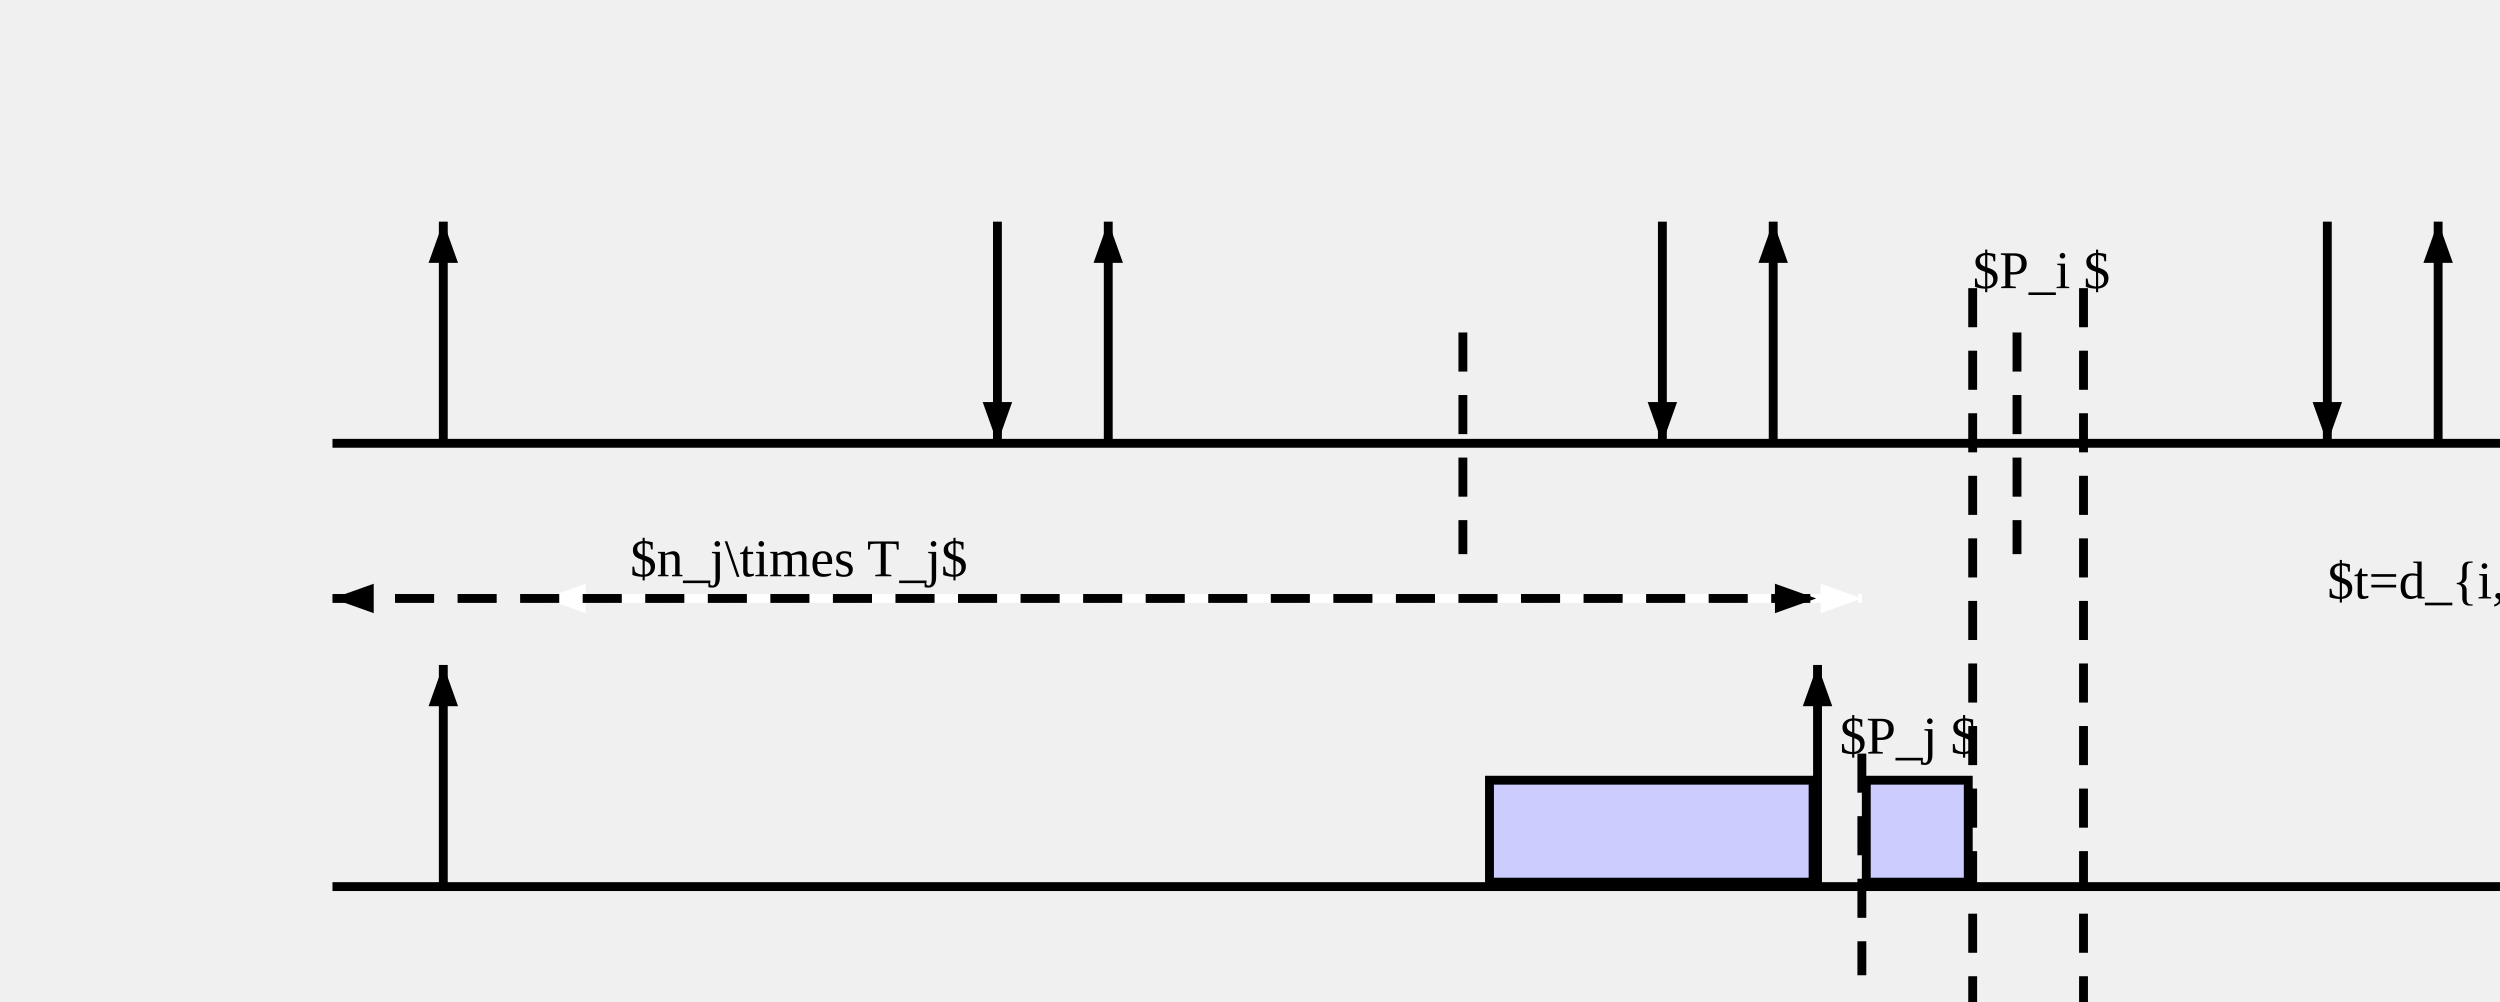
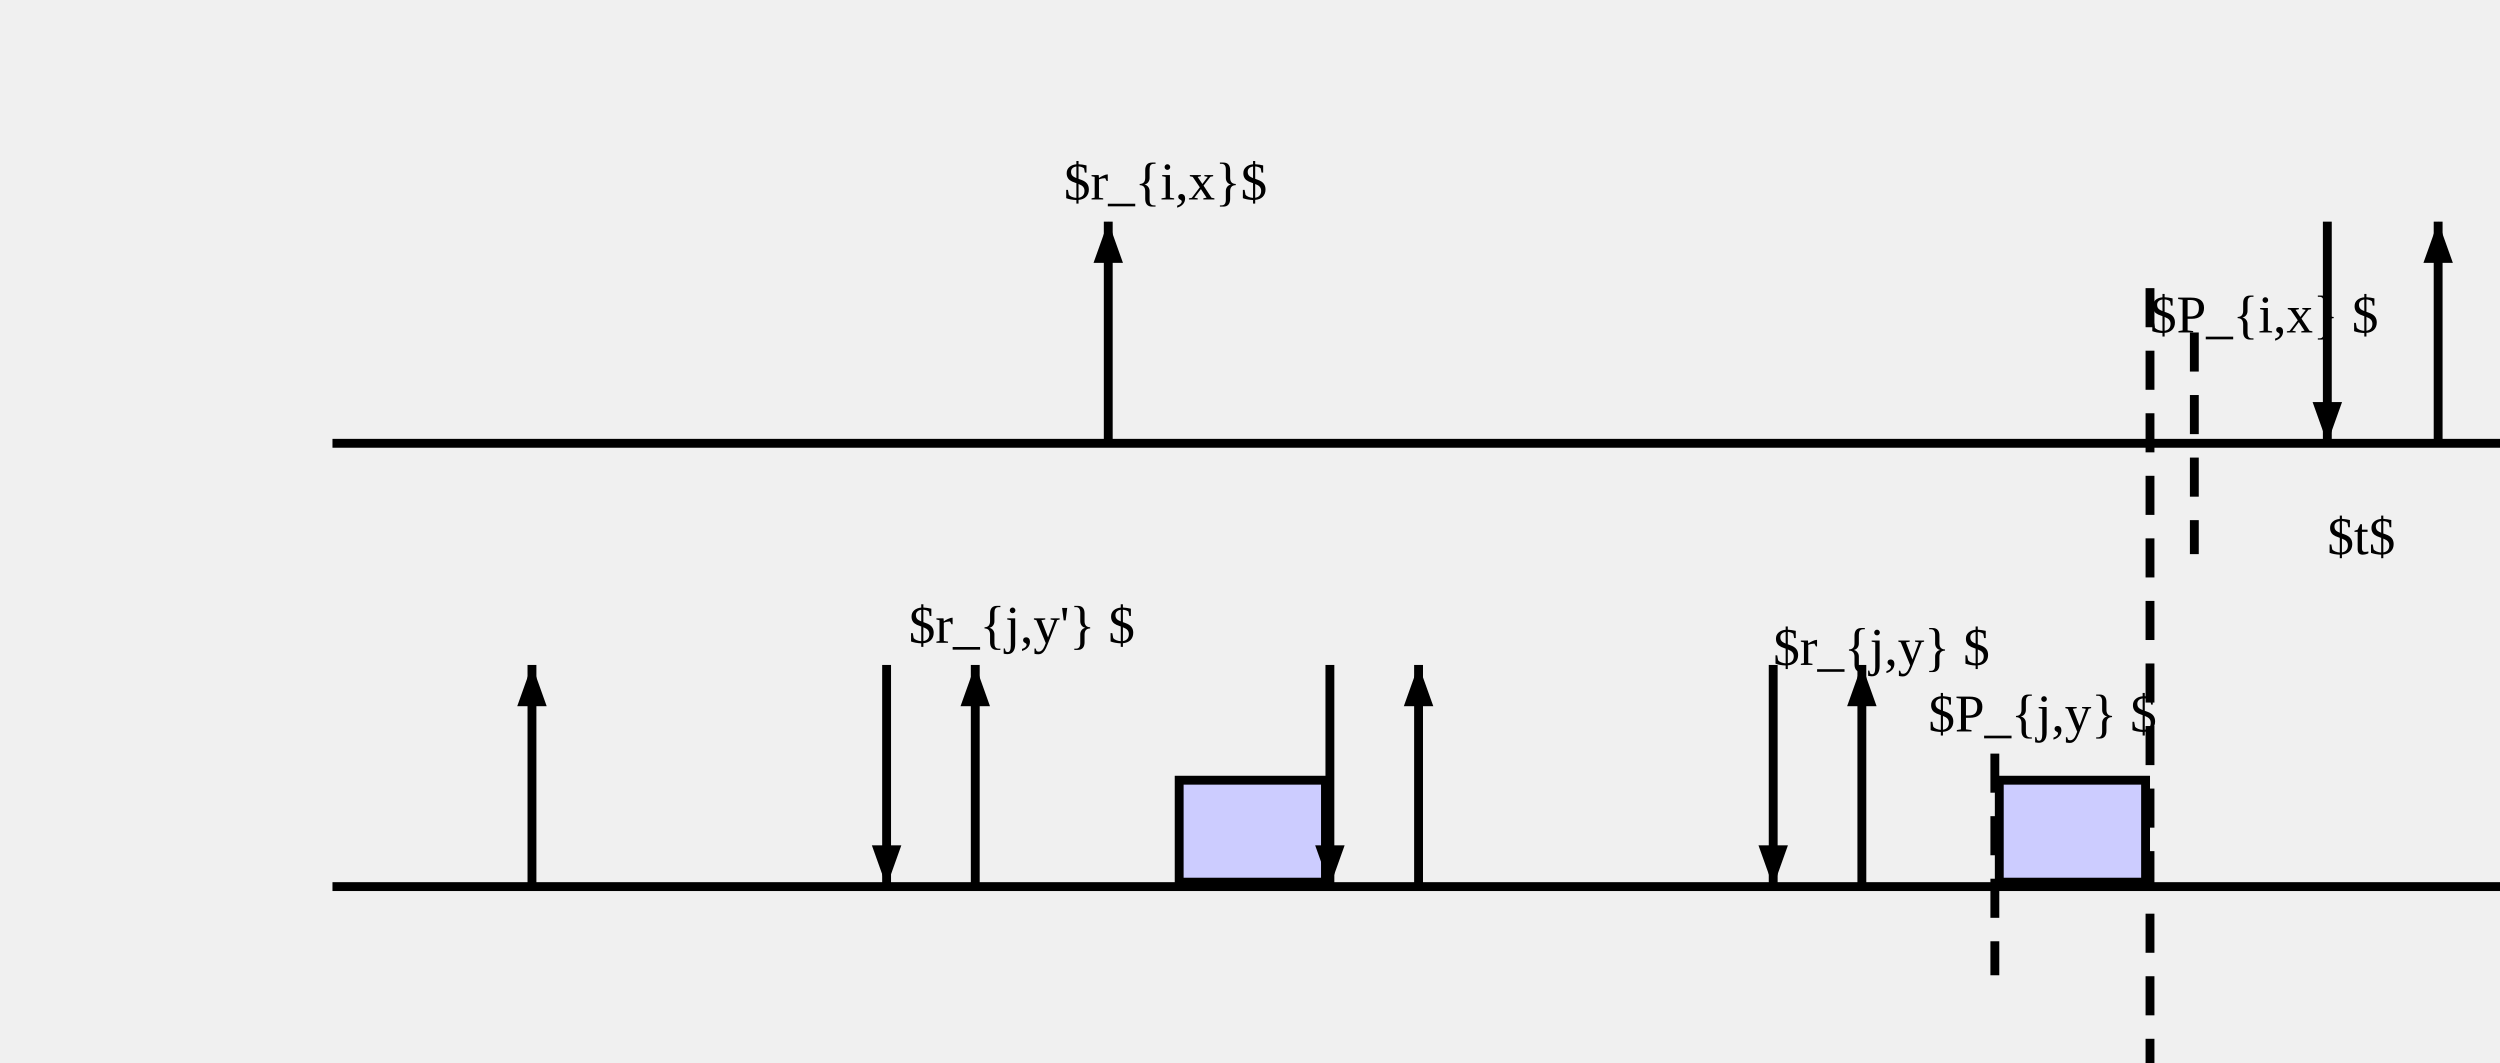
<svg xmlns="http://www.w3.org/2000/svg" xmlns:ns1="http://latexdraw.sourceforge.net/namespaces/latexdraw" version="1.1" baseProfile="full">
  <g>
-     <g ns1:type="joinedLines" id="id2095529304">
+     <g ns1:type="rectangle" id="id1990156342">
+       <rect x="266.0" y="176.0" width="33.0" height="23.0" ns1:borderPos="outer" stroke-width="2.0" stroke="black" fill="#ccccff" />
+     </g>
+     <g ns1:type="joinedLines" id="id1792897173">
      <polyline points="75.0,100.0 600.0,100.0 " stroke-width="2.0" stroke="black" ns1:rotationAngle="0.0" />
    </g>
-     <g ns1:type="joinedLines" id="id1853152577">
+     <g ns1:type="joinedLines" id="id265007669">
      <polyline points="75.0,200.0 600.0,200.0 " stroke-width="2.0" stroke="black" ns1:rotationAngle="0.0" />
    </g>
-     <g ns1:type="joinedLines" id="id1749875774">
-       <polyline points="100.0,100.0 100.0,50.0 " stroke-width="2.0" stroke="black" ns1:rotationAngle="0.0" marker-end="url(#arrow1-1749875774)" />
+     <g ns1:type="joinedLines" id="id1648682090">
+       <polyline points="120.0,200.0 120.0,150.0 " stroke-width="2.0" stroke="black" ns1:rotationAngle="0.0" marker-end="url(#arrow1-1648682090)" />
    </g>
-     <g ns1:type="joinedLines" id="id1191353039">
-       <polyline points="100.0,200.0 100.0,150.0 " stroke-width="2.0" stroke="black" ns1:rotationAngle="0.0" marker-end="url(#arrow1-1191353039)" />
+     <g ns1:type="joinedLines" id="id662051235">
+       <polyline points="250.0,100.0 250.0,50.0 " stroke-width="2.0" stroke="black" ns1:rotationAngle="0.0" marker-end="url(#arrow1-662051235)" />
    </g>
-     <g ns1:type="joinedLines" id="id1172350655">
-       <polyline points="250.0,100.0 250.0,50.0 " stroke-width="2.0" stroke="black" ns1:rotationAngle="0.0" marker-end="url(#arrow1-1172350655)" />
+     <g ns1:type="joinedLines" id="id843848568">
+       <polyline points="550.0,100.0 550.0,50.0 " stroke-width="2.0" stroke="black" ns1:rotationAngle="0.0" marker-end="url(#arrow1-843848568)" />
    </g>
-     <g ns1:type="joinedLines" id="id627351195">
-       <polyline points="400.0,100.0 400.0,50.0 " stroke-width="2.0" stroke="black" ns1:rotationAngle="0.0" marker-end="url(#arrow1-627351195)" />
+     <g ns1:type="joinedLines" id="id327091516">
+       <polyline points="495.0,75.0 495.0,125.0 " stroke-width="2.0" stroke="black" stroke-dasharray="8.819, 5.292" ns1:rotationAngle="0.0" />
    </g>
-     <g ns1:type="joinedLines" id="id1339300559">
-       <polyline points="550.0,100.0 550.0,50.0 " stroke-width="2.0" stroke="black" ns1:rotationAngle="0.0" marker-end="url(#arrow1-1339300559)" />
+     <g ns1:type="joinedLines" id="id2103530865">
+       <polyline points="450.0,170.0 450.0,220.0 " stroke-width="2.0" stroke="black" stroke-dasharray="8.819, 5.292" ns1:rotationAngle="0.0" />
    </g>
-     <g ns1:type="joinedLines" id="id373243284">
-       <polyline points="330.0,75.0 330.0,125.0 " stroke-width="2.0" stroke="black" stroke-dasharray="8.819, 5.292" ns1:rotationAngle="0.0" />
-     </g>
-     <g ns1:type="joinedLines" id="id422904036">
-       <polyline points="455.0,75.0 455.0,125.0 " stroke-width="2.0" stroke="black" stroke-dasharray="8.819, 5.292" ns1:rotationAngle="0.0" />
-     </g>
-     <g ns1:type="joinedLines" id="id497081153">
-       <polyline points="420.0,170.0 420.0,220.0 " stroke-width="2.0" stroke="black" stroke-dasharray="8.819, 5.292" ns1:rotationAngle="0.0" />
-     </g>
-     <g ns1:type="joinedLines" id="id574258602">
-       <polyline points="122.814,135.0 420.0,135.0 " stroke-width="2.0" stroke="white" stroke-dasharray="8.819, 5.292" ns1:rotationAngle="0.0" marker-start="url(#arrow0-574258602)" marker-end="url(#arrow1-574258602)" />
-     </g>
-     <g ns1:type="joinedLines" id="id797524266">
+     <g ns1:type="joinedLines" id="id1989352906">
      <polyline points="125.0,275.0 275.0,275.0 " stroke-width="2.0" stroke="white" ns1:rotationAngle="0.0" />
    </g>
-     <g ns1:type="joinedLines" id="id111563904">
-       <polyline points="470.0,65.0 470.0,240.0 " stroke-width="2.0" stroke="black" stroke-dasharray="8.819, 5.292" ns1:rotationAngle="0.0" />
+     <g ns1:type="text" id="id2146166535" fill="black" ns1:position="bl">
+       <text x="485.0" y="265.0">$t'$</text>
    </g>
-     <g ns1:type="text" id="id1650235855" fill="black" ns1:position="bl">
-       <text x="415.0" y="265.0">$t'_0$</text>
+     <g ns1:type="text" id="id1710901774" fill="black" ns1:position="bl">
+       <text x="435.0" y="165.0">$P_{j,y} $</text>
    </g>
-     <g ns1:type="text" id="id1206845321" fill="black" ns1:position="bl">
-       <text x="415.0" y="170.0">$P_j $</text>
-     </g>
-     <g ns1:type="text" id="id422487972" fill="black" ns1:position="bl">
+     <g ns1:type="text" id="id467984563" fill="black" ns1:position="bl">
      <text x="600.0" y="200.0">$\tau_j$</text>
    </g>
-     <g ns1:type="text" id="id696037783" fill="black" ns1:position="bl">
+     <g ns1:type="text" id="id1441814435" fill="black" ns1:position="bl">
      <text x="600.0" y="100.0">$\tau_i$</text>
    </g>
-     <g ns1:type="text" id="id206275295" fill="black" ns1:position="bl">
-       <text x="525.0" y="135.0">$t=d_{i,k}$</text>
+     <g ns1:type="text" id="id1843802843" fill="black" ns1:position="bl">
+       <text x="525.0" y="125.0">$t$</text>
    </g>
-     <g ns1:type="joinedLines" id="id1606589155">
-       <polyline points="225.0,50.0 225.0,100.0 " stroke-width="2.0" stroke="black" ns1:rotationAngle="0.0" marker-end="url(#arrow1-1606589155)" />
+     <g ns1:type="joinedLines" id="id1268282930">
+       <polyline points="525.0,50.0 525.0,100.0 " stroke-width="2.0" stroke="black" ns1:rotationAngle="0.0" marker-end="url(#arrow1-1268282930)" />
    </g>
-     <g ns1:type="joinedLines" id="id106729613">
-       <polyline points="375.0,50.0 375.0,100.0 " stroke-width="2.0" stroke="black" ns1:rotationAngle="0.0" marker-end="url(#arrow1-106729613)" />
+     <g ns1:type="text" id="id1506133699" fill="black" ns1:position="bl">
+       <text x="485.0" y="75.0">$P_{i,x} $</text>
    </g>
-     <g ns1:type="joinedLines" id="id1616038551">
-       <polyline points="525.0,50.0 525.0,100.0 " stroke-width="2.0" stroke="black" ns1:rotationAngle="0.0" marker-end="url(#arrow1-1616038551)" />
+     <g ns1:type="joinedLines" id="id414060264">
+       <polyline points="485.0,65.0 485.0,240.0 " stroke-width="2.0" stroke="black" stroke-dasharray="8.819, 5.292" ns1:rotationAngle="0.0" />
    </g>
-     <g ns1:type="text" id="id994018812" fill="black" ns1:position="bl">
-       <text x="445.0" y="65.0">$P_i $</text>
+     <g ns1:type="joinedLines" id="id1294137077">
+       <polyline points="420.0,200.0 420.0,150.0 " stroke-width="2.0" stroke="black" ns1:rotationAngle="0.0" marker-end="url(#arrow1-1294137077)" />
    </g>
-     <g ns1:type="joinedLines" id="id1297081982">
-       <polyline points="75.0,135.0 409.701,135.0 " stroke-width="2.0" stroke="black" stroke-dasharray="8.819, 5.292" ns1:rotationAngle="0.0" marker-start="url(#arrow0-1297081982)" marker-end="url(#arrow1-1297081982)" />
+     <g ns1:type="rectangle" id="id338537186">
+       <rect x="451.0" y="176.0" width="33.0" height="23.0" ns1:borderPos="outer" stroke-width="2.0" stroke="black" fill="#ccccff" />
    </g>
-     <g ns1:type="text" id="id956442949" fill="black" ns1:position="bl">
-       <text x="142.143" y="130.0">$n_j\times T_j$</text>
+     <g ns1:type="text" id="id2012906628" fill="black" ns1:position="bl">
+       <text x="240.0" y="45.0">$r_{i,x}$</text>
    </g>
-     <g ns1:type="text" id="id1194289600" fill="black" ns1:position="bl">
-       <text x="465.0" y="265.0">$t'_1$</text>
+     <g ns1:type="text" id="id132986954" fill="black" ns1:position="bl">
+       <text x="400.0" y="150.0">$r_{j,y} $</text>
    </g>
-     <g ns1:type="joinedLines" id="id322363328">
-       <polyline points="445.0,65.0 445.0,240.0 " stroke-width="2.0" stroke="black" stroke-dasharray="8.819, 5.292" ns1:rotationAngle="0.0" />
+     <g ns1:type="joinedLines" id="id2031601035">
+       <polyline points="320.0,200.0 320.0,150.0 " stroke-width="2.0" stroke="black" ns1:rotationAngle="0.0" marker-end="url(#arrow1-2031601035)" />
    </g>
-     <g ns1:type="joinedLines" id="id1164556440">
-       <polyline points="410.0,200.0 410.0,150.0 " stroke-width="2.0" stroke="black" ns1:rotationAngle="0.0" marker-end="url(#arrow1-1164556440)" />
+     <g ns1:type="joinedLines" id="id589890790">
+       <polyline points="220.0,200.0 220.0,150.0 " stroke-width="2.0" stroke="black" ns1:rotationAngle="0.0" marker-end="url(#arrow1-589890790)" />
    </g>
-     <g ns1:type="rectangle" id="id1157257832">
-       <rect x="421.0" y="176.0" width="23.0" height="23.0" ns1:borderPos="outer" stroke-width="2.0" stroke="black" fill="#ccccff" />
+     <g ns1:type="joinedLines" id="id1135303150">
+       <polyline points="300.0,150.0 300.0,200.0 " stroke-width="2.0" stroke="black" ns1:rotationAngle="0.0" marker-end="url(#arrow1-1135303150)" />
    </g>
-     <g ns1:type="rectangle" id="id1129885632">
-       <rect x="336.0" y="176.0" width="73.0" height="23.0" ns1:borderPos="outer" stroke-width="2.0" stroke="black" fill="#ccccff" />
+     <g ns1:type="joinedLines" id="id1186352274">
+       <polyline points="200.0,150.0 200.0,200.0 " stroke-width="2.0" stroke="black" ns1:rotationAngle="0.0" marker-end="url(#arrow1-1186352274)" />
+     </g>
+     <g ns1:type="joinedLines" id="id1643593956">
+       <polyline points="400.0,150.0 400.0,200.0 " stroke-width="2.0" stroke="black" ns1:rotationAngle="0.0" marker-end="url(#arrow1-1643593956)" />
+     </g>
+     <g ns1:type="text" id="id1036554766" fill="black" ns1:position="bl">
+       <text x="205.0" y="145.0">$r_{j,y'} $</text>
    </g>
  </g>
  <defs>
-     <marker overflow="visible" orient="auto" id="arrow1-1749875774">
+     <marker overflow="visible" orient="auto" id="arrow1-1648682090">
      <path d="M 0.0 0.0 L -4.652 1.661 L -4.652 0.0 L -4.652 -1.661 z " ns1:arrSizeNum="2.0" fill="black" />
    </marker>
-     <marker overflow="visible" orient="auto" id="arrow1-1191353039">
+     <marker overflow="visible" orient="auto" id="arrow1-662051235">
      <path d="M 0.0 0.0 L -4.652 1.661 L -4.652 0.0 L -4.652 -1.661 z " ns1:arrSizeNum="2.0" fill="black" />
    </marker>
-     <marker overflow="visible" orient="auto" id="arrow1-1172350655">
+     <marker overflow="visible" orient="auto" id="arrow1-843848568">
      <path d="M 0.0 0.0 L -4.652 1.661 L -4.652 0.0 L -4.652 -1.661 z " ns1:arrSizeNum="2.0" fill="black" />
    </marker>
-     <marker overflow="visible" orient="auto" id="arrow1-627351195">
+     <marker overflow="visible" orient="auto" id="arrow1-1268282930">
      <path d="M 0.0 0.0 L -4.652 1.661 L -4.652 0.0 L -4.652 -1.661 z " ns1:arrSizeNum="2.0" fill="black" />
    </marker>
-     <marker overflow="visible" orient="auto" id="arrow1-1339300559">
+     <marker overflow="visible" orient="auto" id="arrow1-1294137077">
      <path d="M 0.0 0.0 L -4.652 1.661 L -4.652 0.0 L -4.652 -1.661 z " ns1:arrSizeNum="2.0" fill="black" />
    </marker>
-     <marker overflow="visible" orient="auto" id="arrow0-574258602">
-       <path d="M 0.0 0.0 L 4.652 1.661 L 4.652 0.0 L 4.652 -1.661 z " ns1:arrSizeNum="2.0" fill="white" />
-     </marker>
-     <marker overflow="visible" orient="auto" id="arrow1-574258602">
-       <path d="M 0.0 0.0 L -4.652 1.661 L -4.652 0.0 L -4.652 -1.661 z " ns1:arrSizeNum="2.0" fill="white" />
-     </marker>
-     <marker overflow="visible" orient="auto" id="arrow1-1606589155">
+     <marker overflow="visible" orient="auto" id="arrow1-2031601035">
      <path d="M 0.0 0.0 L -4.652 1.661 L -4.652 0.0 L -4.652 -1.661 z " ns1:arrSizeNum="2.0" fill="black" />
    </marker>
-     <marker overflow="visible" orient="auto" id="arrow1-106729613">
+     <marker overflow="visible" orient="auto" id="arrow1-589890790">
      <path d="M 0.0 0.0 L -4.652 1.661 L -4.652 0.0 L -4.652 -1.661 z " ns1:arrSizeNum="2.0" fill="black" />
    </marker>
-     <marker overflow="visible" orient="auto" id="arrow1-1616038551">
+     <marker overflow="visible" orient="auto" id="arrow1-1135303150">
      <path d="M 0.0 0.0 L -4.652 1.661 L -4.652 0.0 L -4.652 -1.661 z " ns1:arrSizeNum="2.0" fill="black" />
    </marker>
-     <marker overflow="visible" orient="auto" id="arrow0-1297081982">
-       <path d="M 0.0 0.0 L 4.652 1.661 L 4.652 0.0 L 4.652 -1.661 z " ns1:arrSizeNum="2.0" fill="black" />
-     </marker>
-     <marker overflow="visible" orient="auto" id="arrow1-1297081982">
+     <marker overflow="visible" orient="auto" id="arrow1-1186352274">
      <path d="M 0.0 0.0 L -4.652 1.661 L -4.652 0.0 L -4.652 -1.661 z " ns1:arrSizeNum="2.0" fill="black" />
    </marker>
-     <marker overflow="visible" orient="auto" id="arrow1-1164556440">
+     <marker overflow="visible" orient="auto" id="arrow1-1643593956">
      <path d="M 0.0 0.0 L -4.652 1.661 L -4.652 0.0 L -4.652 -1.661 z " ns1:arrSizeNum="2.0" fill="black" />
    </marker>
  </defs>
</svg>
